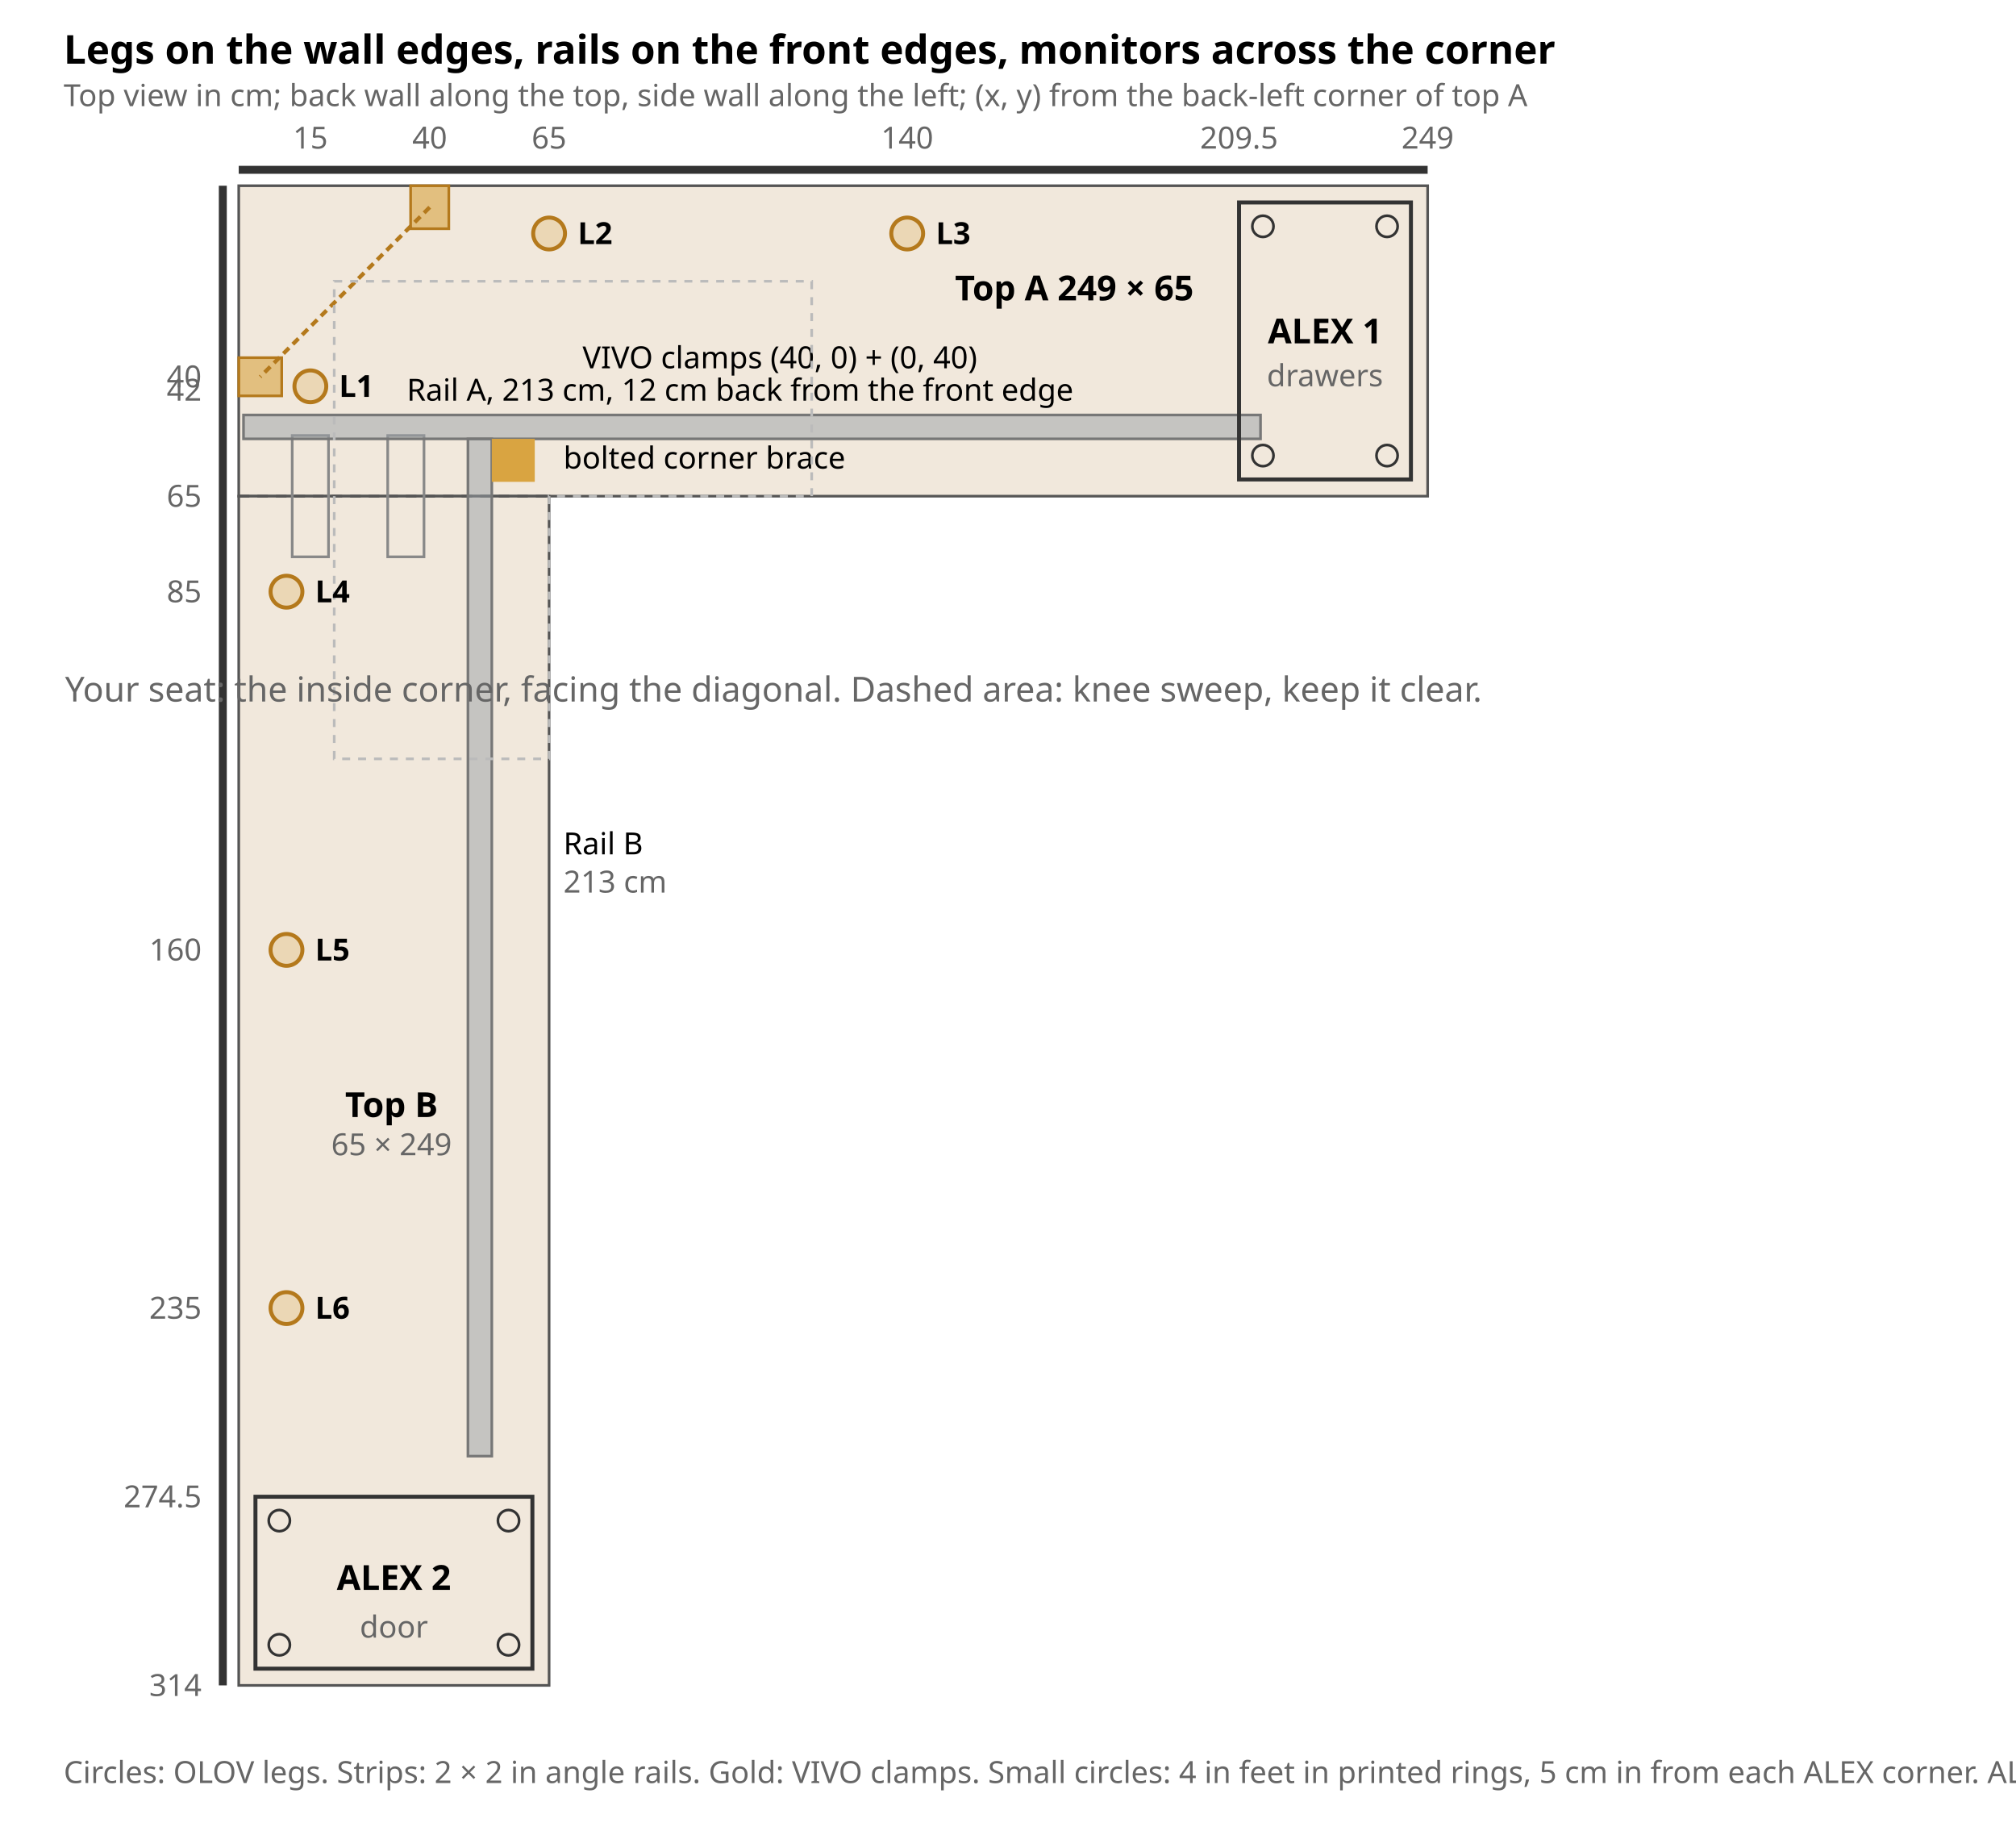
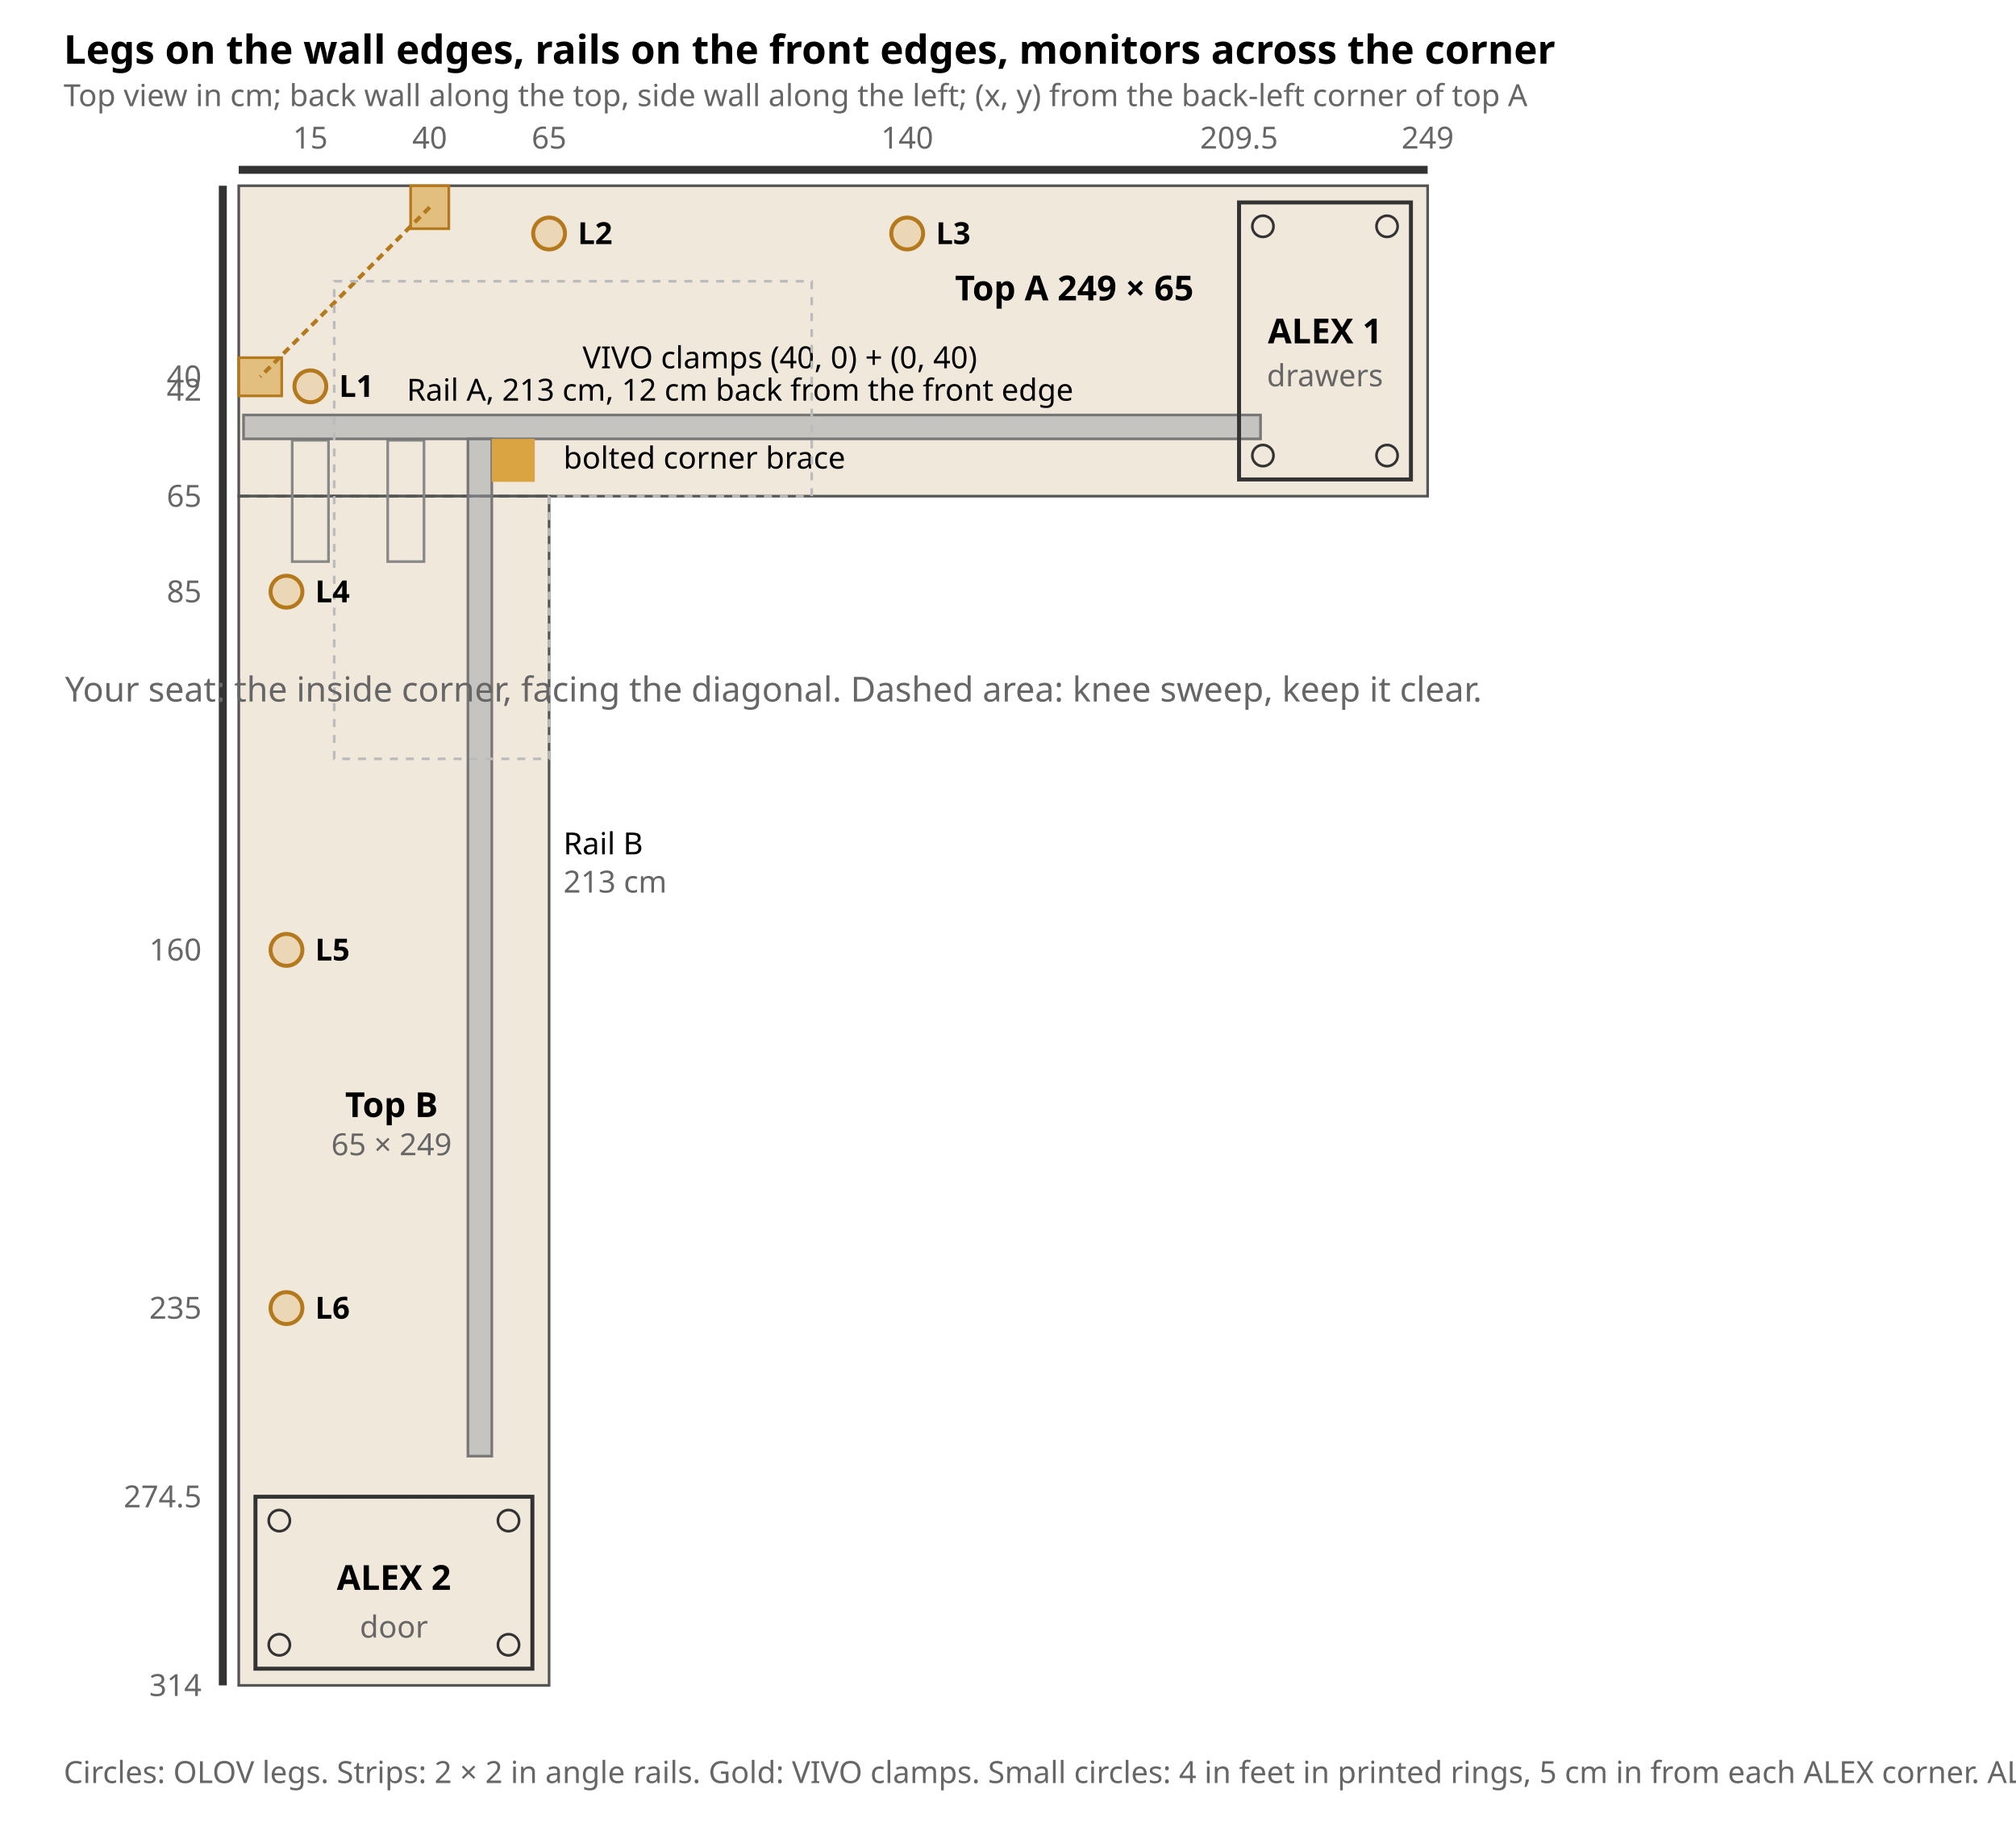
<svg xmlns="http://www.w3.org/2000/svg" viewBox="0 0 760 690" font-family="sans-serif" font-size="13" style="background:#fff">
  <text x="24" y="24" font-size="15" font-weight="600">Legs on the wall edges, rails on the front edges, monitors across the corner</text>
  <text x="24" y="40" font-size="11.5" fill="#666">Top view in cm; back wall along the top, side wall along the left; (x, y) from the back-left corner of top A</text>
  <line x1="90.0" y1="64.0" x2="538.2" y2="64.0" stroke="#333" stroke-width="3" />
  <line x1="84.0" y1="70.0" x2="84.0" y2="635.2" stroke="#333" stroke-width="3" />
  <rect x="90.0" y="70.0" width="448.2" height="117.0" fill="#f1e8dc" stroke="#555" />
  <rect x="90.0" y="187.0" width="117.0" height="448.2" fill="#f1e8dc" stroke="#555" />
  <text x="405.0" y="113.2" text-anchor="middle" font-weight="600">Top A  249 × 65</text>
  <text x="147.6" y="421.0" text-anchor="middle" font-weight="600">Top B</text>
  <text x="147.6" y="435.4" text-anchor="middle" font-size="11.5" fill="#666">65 × 249</text>
  <line x1="90.0" y1="187.0" x2="207.0" y2="187.0" stroke="#555" stroke-dasharray="4 3" />
-   <rect x="110.16" y="164.14" width="13.68" height="45.72" fill="none" stroke="#888" />
-   <rect x="146.16" y="164.14" width="13.68" height="45.72" fill="none" stroke="#888" />
+   <rect x="110.16" y="165.94" width="13.68" height="45.72" fill="none" stroke="#888" />
+   <rect x="146.16" y="165.94" width="13.68" height="45.72" fill="none" stroke="#888" />
  <rect x="91.8" y="156.4" width="383.4" height="9.0" fill="#9aa0a6" fill-opacity="0.5" stroke="#777" />
  <rect x="176.4" y="165.4" width="9.0" height="383.4" fill="#9aa0a6" fill-opacity="0.5" stroke="#777" />
  <rect x="185.4" y="165.4" width="16.2" height="16.2" fill="#d9a441" />
  <text x="279.0" y="151.0" text-anchor="middle" font-size="11.5">Rail A, 213 cm, 12 cm back from the front edge</text>
  <text x="212.4" y="322.0" font-size="11.5">Rail B</text>
  <text x="212.4" y="336.4" font-size="11.5" fill="#666">213 cm</text>
  <text x="212.4" y="176.6" font-size="11.5">bolted corner brace</text>
  <rect x="467.1" y="76.3" width="64.8" height="104.4" fill="none" stroke="#333" stroke-width="1.5" />
  <text x="499.5" y="129.4" text-anchor="middle" font-weight="600">ALEX 1</text>
  <text x="499.5" y="145.6" text-anchor="middle" font-size="11.5" fill="#666">drawers</text>
  <rect x="96.3" y="564.1" width="104.4" height="64.8" fill="none" stroke="#333" stroke-width="1.5" />
  <text x="148.5" y="599.2" text-anchor="middle" font-weight="600">ALEX 2</text>
  <text x="148.5" y="617.2" text-anchor="middle" font-size="11.5" fill="#666">door</text>
  <circle cx="476.1" cy="85.3" r="4" fill="none" stroke="#333" />
  <circle cx="522.9" cy="85.3" r="4" fill="none" stroke="#333" />
  <circle cx="476.1" cy="171.7" r="4" fill="none" stroke="#333" />
  <circle cx="522.9" cy="171.7" r="4" fill="none" stroke="#333" />
  <circle cx="105.3" cy="573.1" r="4" fill="none" stroke="#333" />
  <circle cx="191.7" cy="573.1" r="4" fill="none" stroke="#333" />
  <circle cx="105.3" cy="619.9" r="4" fill="none" stroke="#333" />
  <circle cx="191.7" cy="619.9" r="4" fill="none" stroke="#333" />
  <rect x="154.8" y="70.0" width="14.4" height="16.2" fill="#d9a441" fill-opacity="0.6" stroke="#b4791c" />
  <rect x="90.0" y="134.8" width="16.2" height="14.4" fill="#d9a441" fill-opacity="0.6" stroke="#b4791c" />
  <line x1="162.0" y1="78.1" x2="98.1" y2="142.0" stroke="#b4791c" stroke-dasharray="3 2" stroke-width="1.5" />
  <text x="219.6" y="138.8" font-size="11.5">VIVO clamps (40, 0) + (0, 40)</text>
  <path d="M126.0 106.0H306.0V187.0H207.0V286.0H126.0Z" fill="none" stroke="#bbb" stroke-dasharray="3 3" />
  <text x="291.6" y="264.4" text-anchor="middle" fill="#666">Your seat: the inside corner, facing the diagonal. Dashed area: knee sweep, keep it clear.</text>
  <circle cx="117.0" cy="145.6" r="6" fill="#d9a441" fill-opacity="0.25" stroke="#b4791c" stroke-width="1.5" />
  <text x="127.8" y="149.6" font-size="11.5" font-weight="600">L1</text>
  <circle cx="207.0" cy="88.0" r="6" fill="#d9a441" fill-opacity="0.25" stroke="#b4791c" stroke-width="1.5" />
  <text x="217.8" y="92.0" font-size="11.5" font-weight="600">L2</text>
  <circle cx="342.0" cy="88.0" r="6" fill="#d9a441" fill-opacity="0.25" stroke="#b4791c" stroke-width="1.5" />
  <text x="352.8" y="92.0" font-size="11.5" font-weight="600">L3</text>
  <circle cx="108.0" cy="223.0" r="6" fill="#d9a441" fill-opacity="0.25" stroke="#b4791c" stroke-width="1.5" />
  <text x="118.8" y="227.0" font-size="11.5" font-weight="600">L4</text>
  <circle cx="108.0" cy="358.0" r="6" fill="#d9a441" fill-opacity="0.25" stroke="#b4791c" stroke-width="1.5" />
  <text x="118.8" y="362.0" font-size="11.5" font-weight="600">L5</text>
  <circle cx="108.0" cy="493.0" r="6" fill="#d9a441" fill-opacity="0.25" stroke="#b4791c" stroke-width="1.5" />
  <text x="118.8" y="497.0" font-size="11.5" font-weight="600">L6</text>
  <text x="117.0" y="56" text-anchor="middle" font-size="11.5" fill="#666">15</text>
  <text x="162.0" y="56" text-anchor="middle" font-size="11.5" fill="#666">40</text>
  <text x="207.0" y="56" text-anchor="middle" font-size="11.5" fill="#666">65</text>
  <text x="342.0" y="56" text-anchor="middle" font-size="11.5" fill="#666">140</text>
  <text x="467.1" y="56" text-anchor="middle" font-size="11.5" fill="#666">209.5</text>
  <text x="538.2" y="56" text-anchor="middle" font-size="11.5" fill="#666">249</text>
  <text x="76" y="146.0" text-anchor="end" font-size="11.5" fill="#666">40</text>
  <text x="76" y="151.0" text-anchor="end" font-size="11.5" fill="#666">42</text>
  <text x="76" y="191.0" text-anchor="end" font-size="11.5" fill="#666">65</text>
  <text x="76" y="227.0" text-anchor="end" font-size="11.5" fill="#666">85</text>
  <text x="76" y="362.0" text-anchor="end" font-size="11.5" fill="#666">160</text>
  <text x="76" y="497.0" text-anchor="end" font-size="11.5" fill="#666">235</text>
  <text x="76" y="568.1" text-anchor="end" font-size="11.5" fill="#666">274.5</text>
  <text x="76" y="639.2" text-anchor="end" font-size="11.5" fill="#666">314</text>
  <text x="24" y="672" font-size="11.5" fill="#666">Circles: OLOV legs. Strips: 2 × 2 in angle rails. Gold: VIVO clamps. Small circles: 4 in feet in printed rings, 5 cm in from each ALEX corner. ALEX 3.5 cm in all round; tops 3 cm off both walls.</text>
</svg>
